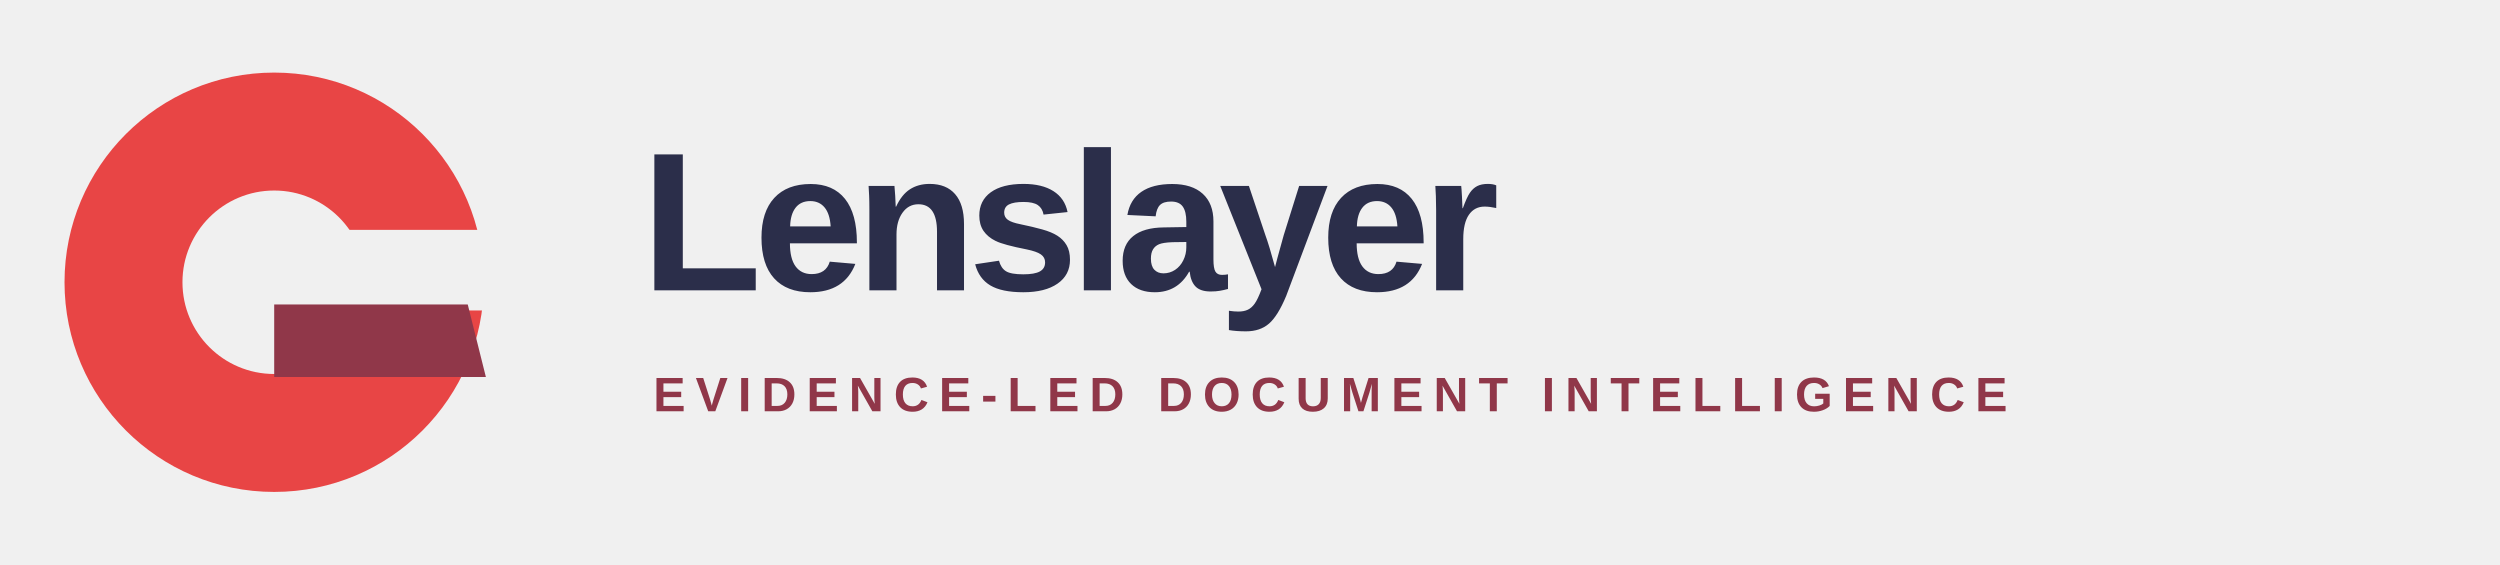
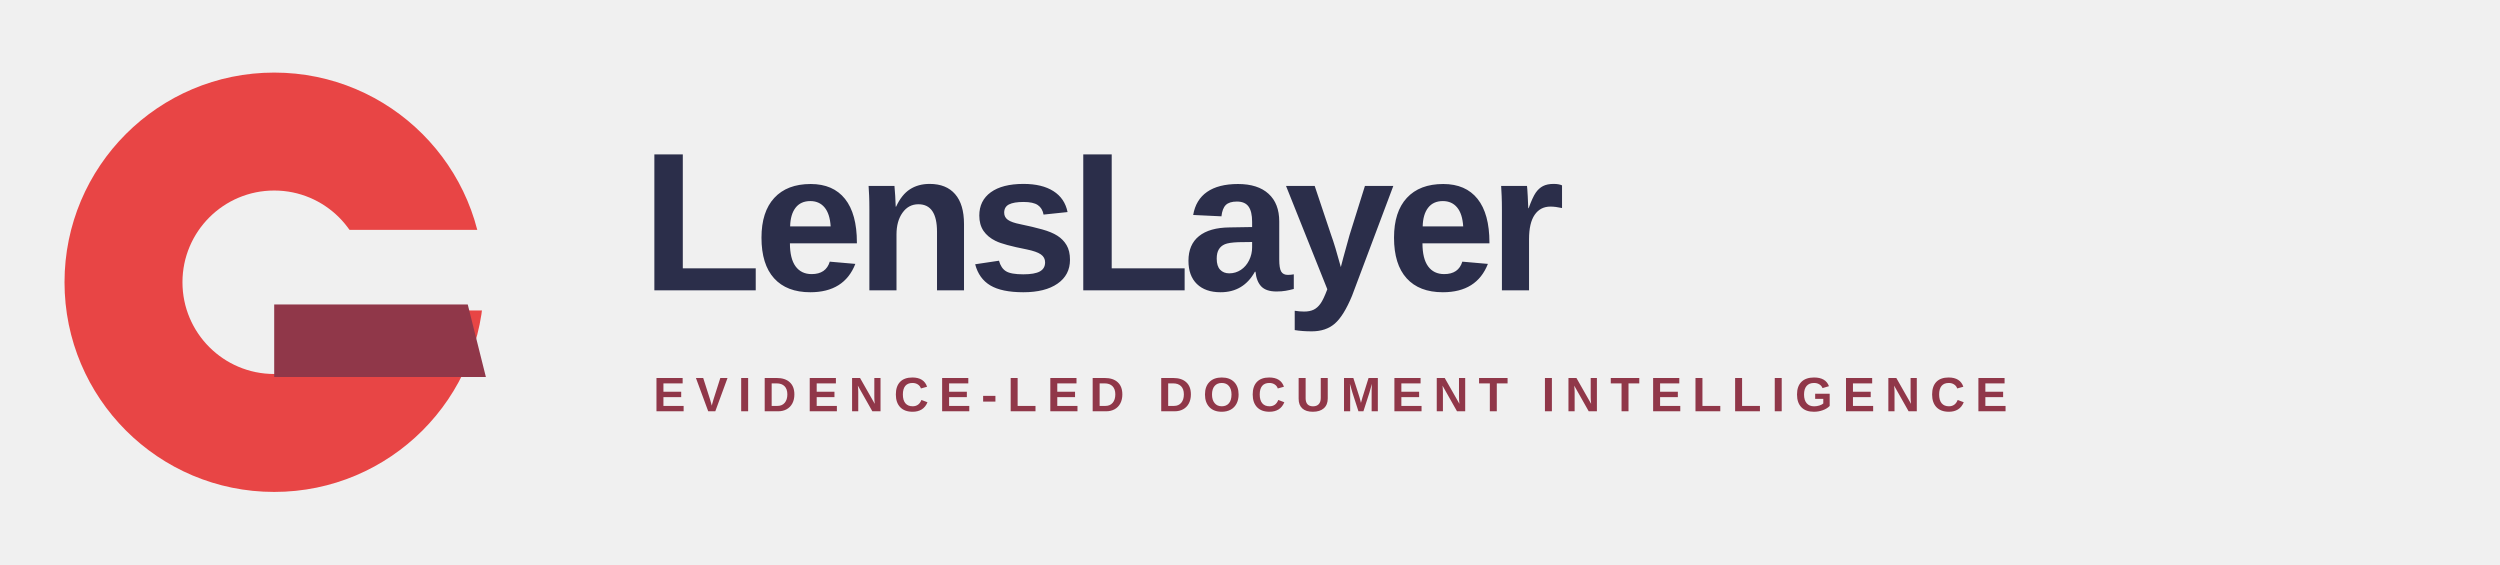
<svg xmlns="http://www.w3.org/2000/svg" viewBox="0 0 1240 280" role="img" aria-labelledby="title desc">
  <g transform="translate(20 12) scale(.5)">
    <defs>
      <mask id="clause-loop-cut">
        <rect width="512" height="512" fill="white" />
        <circle cx="232" cy="256" r="91" fill="black" />
        <path d="M232 204H512V284H232Z" fill="black" />
      </mask>
    </defs>
    <circle cx="232" cy="256" r="208" fill="#E84545" mask="url(#clause-loop-cut)" />
    <path d="M232 278H424L442 350H232Z" fill="#903749" />
  </g>
-   <text x="318" y="144" fill="#2B2E4A" font-family="Figtree, Arial, sans-serif" font-size="98" font-weight="800" letter-spacing="-4">Lenslayer</text>
+   <text x="318" y="144" fill="#2B2E4A" font-family="Figtree, Arial, sans-serif" font-size="98" font-weight="800" letter-spacing="-4">LensLayer</text>
  <text x="324" y="204" fill="#903749" font-family="Figtree, Arial, sans-serif" font-size="24" font-weight="700" letter-spacing="5">EVIDENCE-LED DOCUMENT INTELLIGENCE</text>
</svg>
